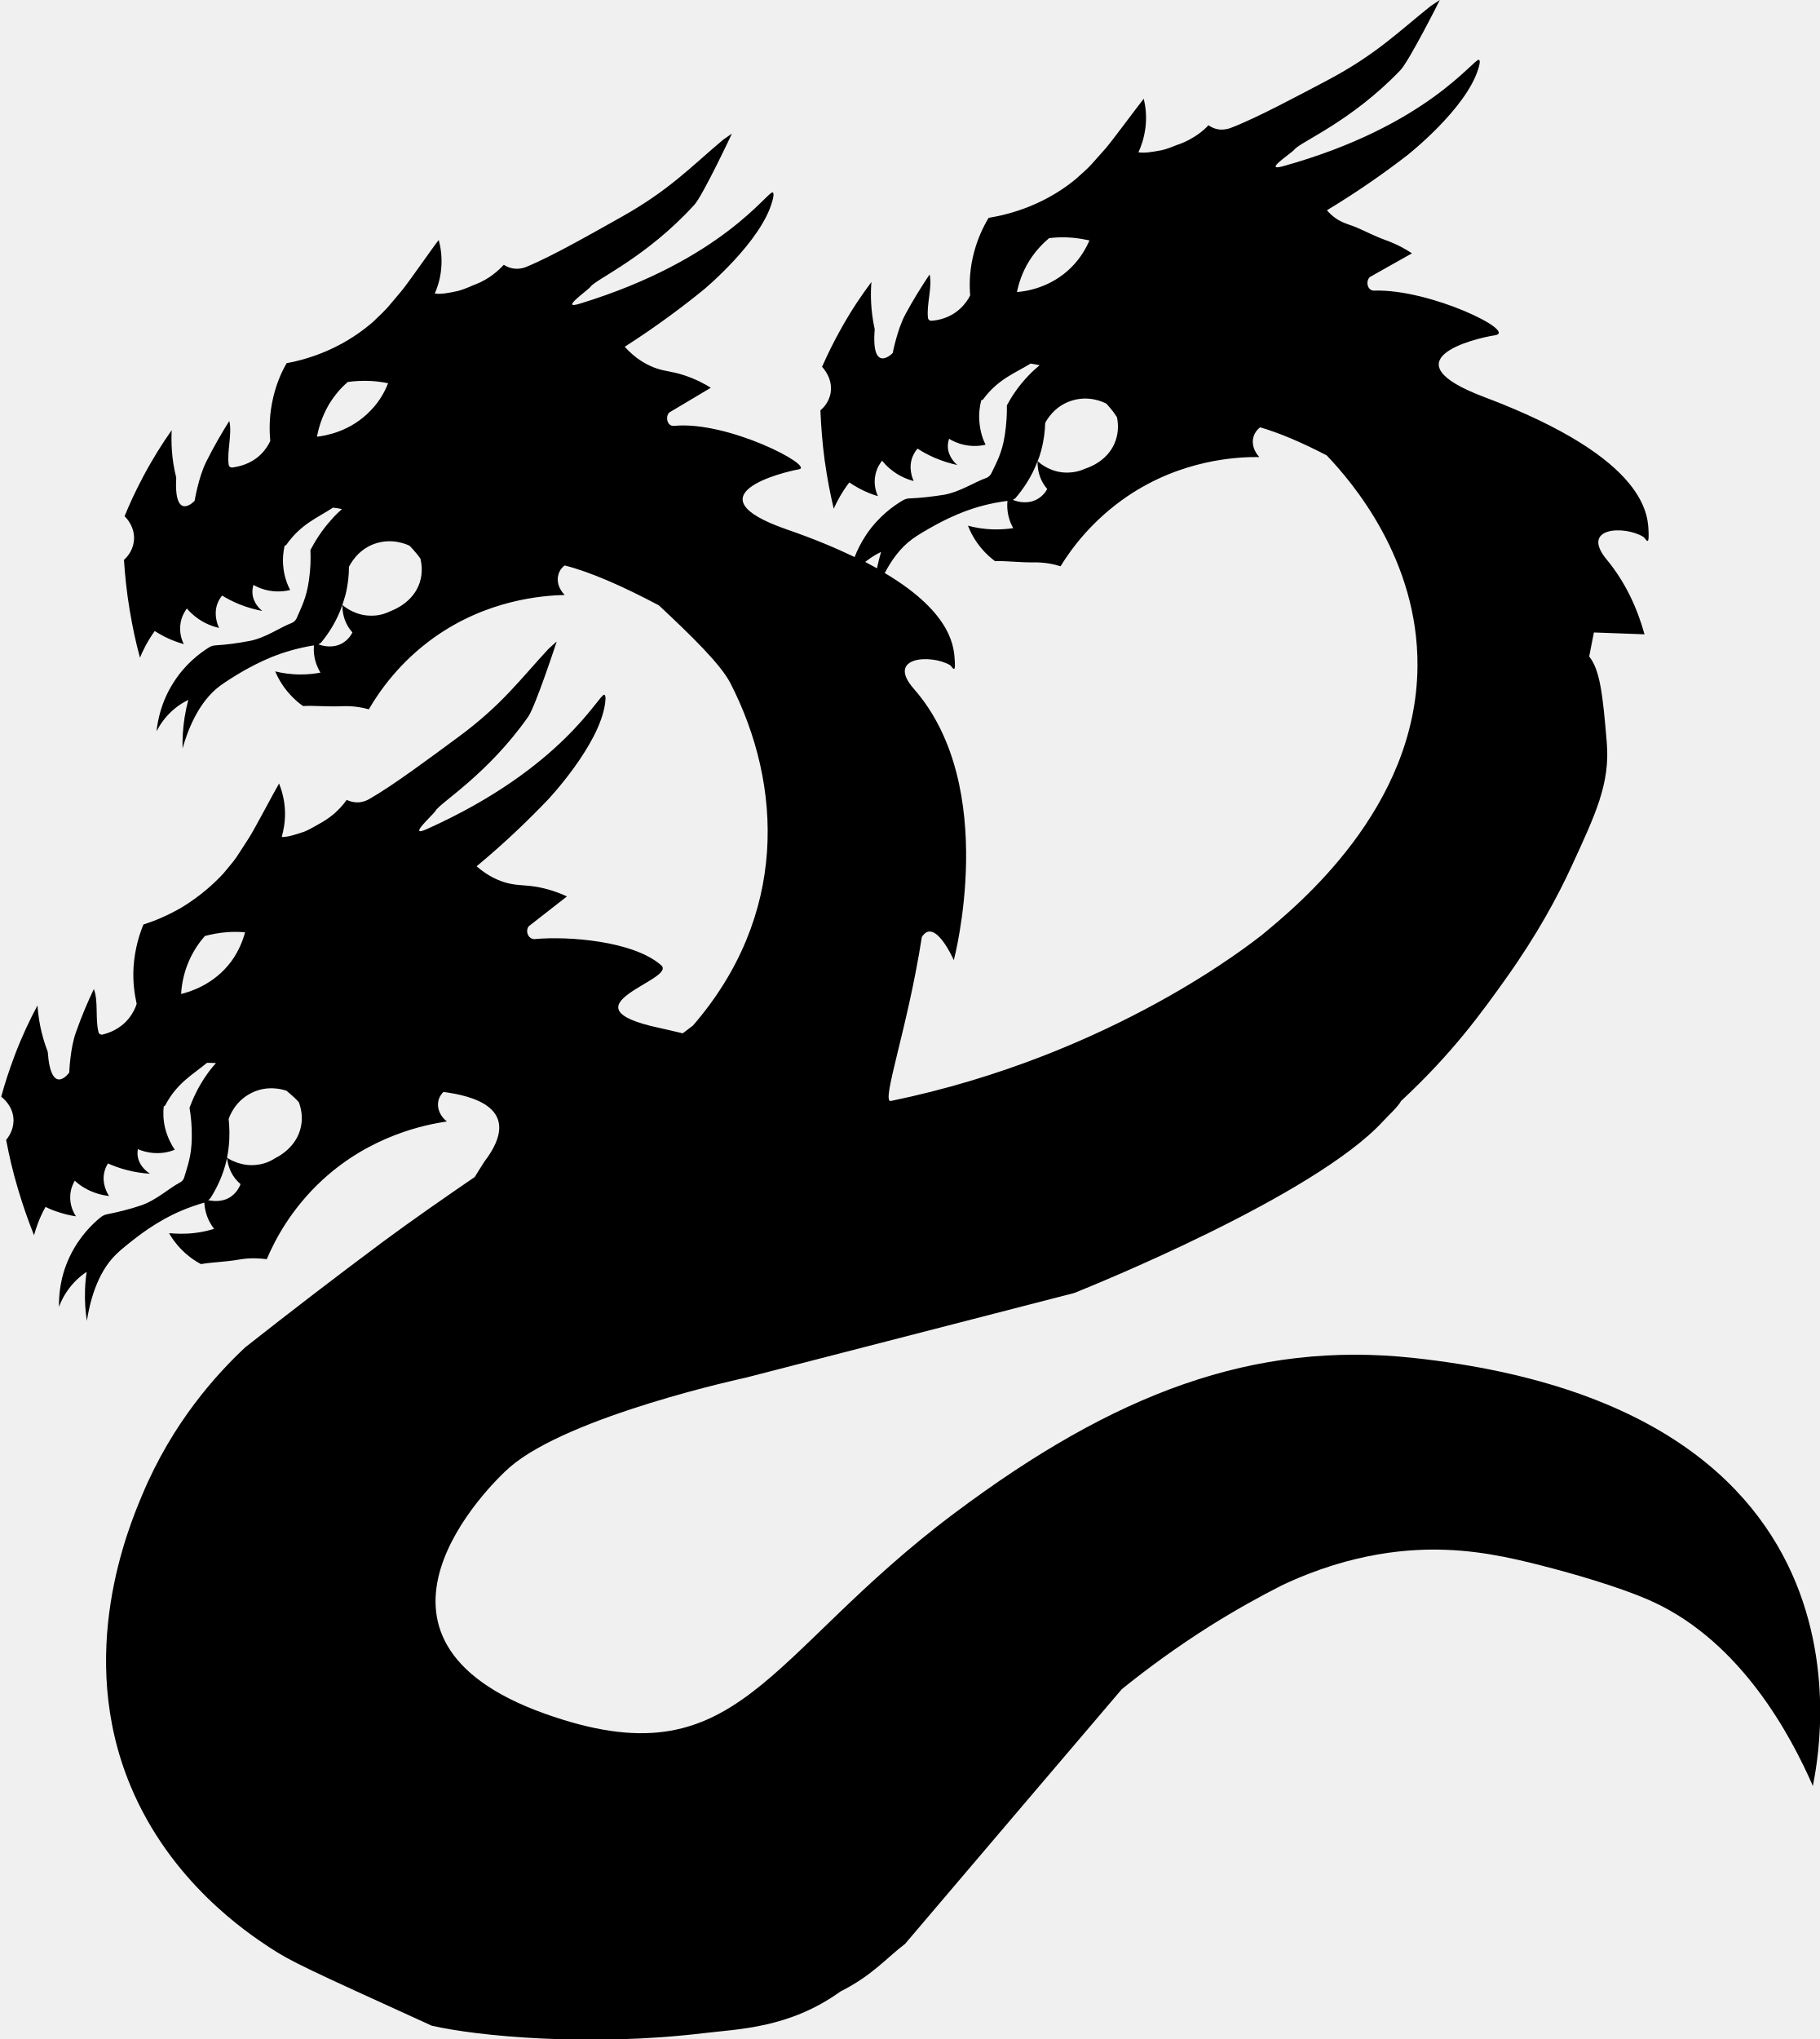
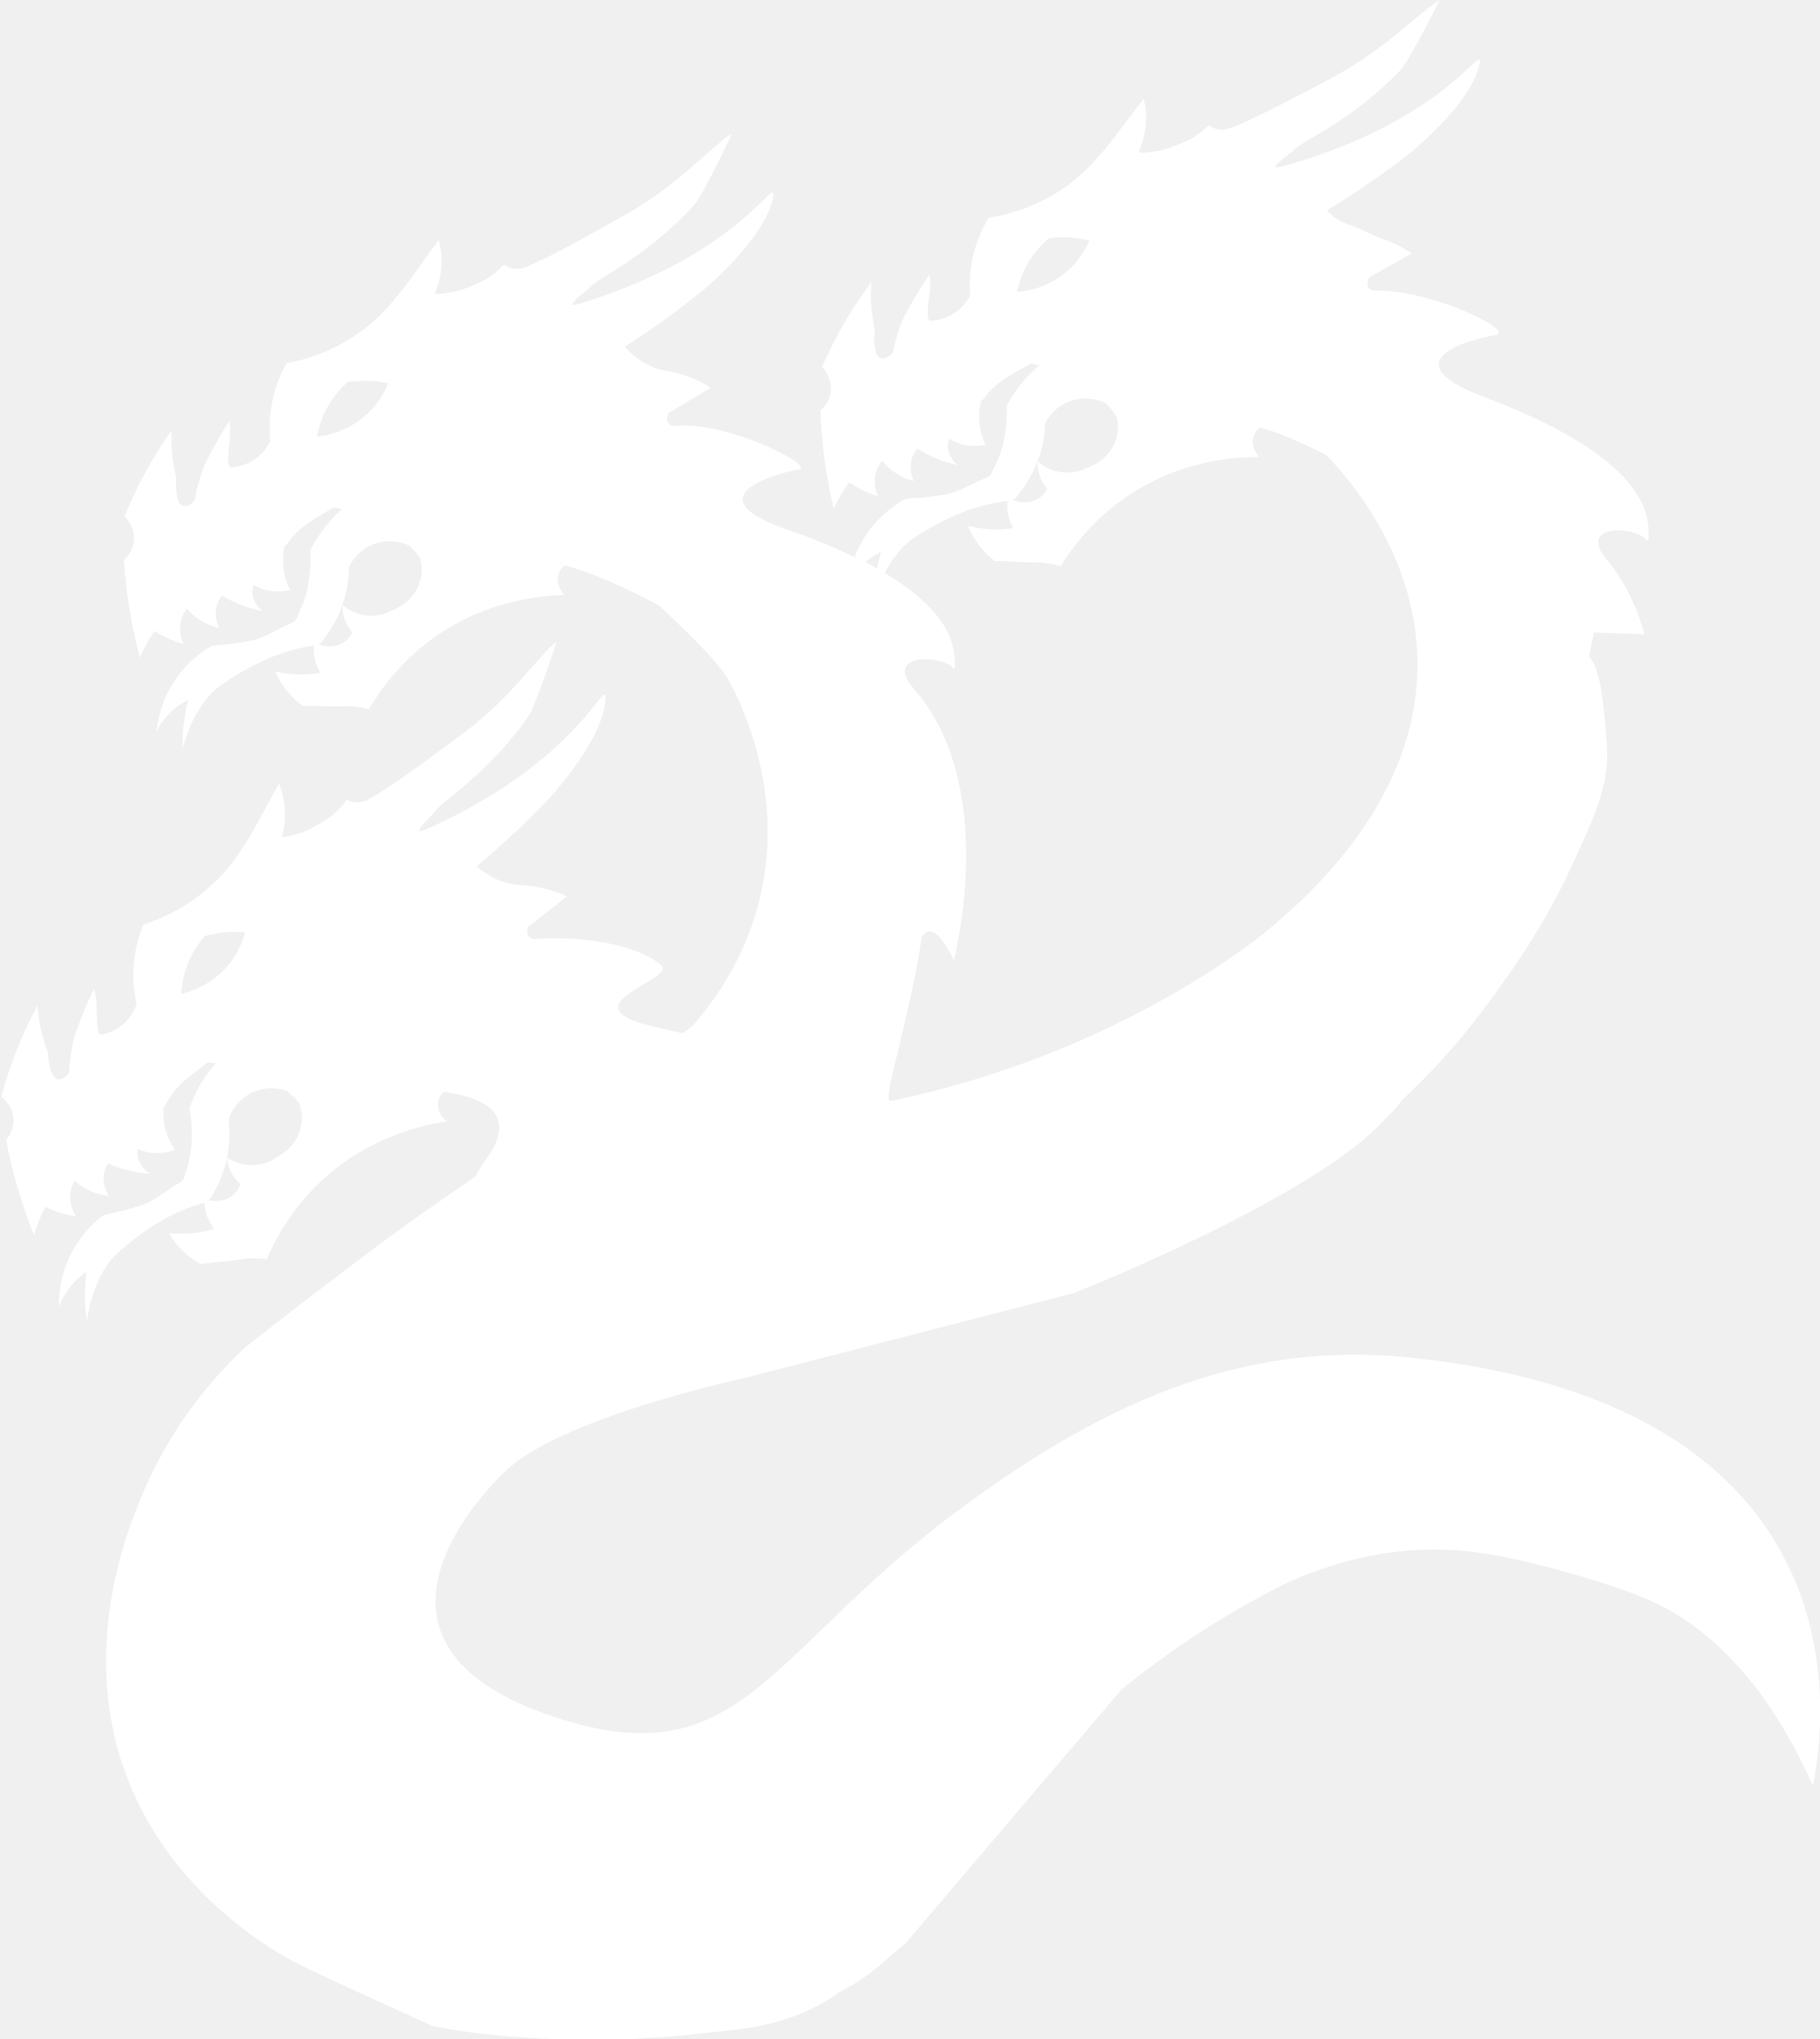
<svg xmlns="http://www.w3.org/2000/svg" version="1.1" id="Layer_4" x="0px" y="0px" viewBox="0 0 888.1 994.9" style="enable-background:new 0 0 888.1 994.9;" xml:space="preserve">
-   <path d="M690,662.6c-78.2-8.5-146,17.2-224,75.6c-93.3,69.8-105.1,131.8-200,98c-103.2-36.8-26.9-111.9-17.2-120.3  c29.1-25.2,115.2-43.7,115.2-43.7L523.9,631c0.3-0.1,0.6-0.2,0.9-0.3c7.9-3.2,116.5-47,150.2-83.6c2.3-2.5,7.5-7.3,8.8-9.9  c25-23.2,39.3-43.1,51.2-59.8c15.6-21.9,25.4-40.4,32-54.7c11.8-25.6,18.8-40.4,17.2-60.2c-2-24.3-3.4-35.6-8.6-42.2  c0-0.2,2.3-11.5,2.3-11.7l24.7,0.9c-3.6-13-9.4-25.5-18.4-36.4c-13.3-16,8.8-16.8,17.9-11.1c1,0.6,2.7,4.9,2.5-1.7  c-0.3-7.8,1-36-80.3-66.6c-47.5-17.9-5.3-28.5,5.3-30.1c11.4-1.7-31.6-22.7-59-21.8c-3.1,0.1-4.3-4.3-2.1-6.6l20.6-11.6  c-2.7-1.8-7-4.3-12.5-6.3c-6.8-2.5-9.9-4.4-15.2-6.6c-3.7-1.5-8.7-2.2-13.8-8.1c16.4-9.9,29.6-19.4,39.4-27c0,0,28.6-22.5,34.5-42.1  c0.3-1,1.2-3.9,0.3-4.3c-2.3-1.1-25,32.3-95.6,51.9c-10.2,2.8,4.1-6.3,5.6-8.2c2.9-3.7,27.7-13.6,51.7-38.7  c4.2-4.4,19.2-34.1,19.2-34.2l-4.4,2.9c-15.8,12.6-26.7,23.7-50.5,36.3c-14.5,7.6-34.3,18.3-47.1,23.2c-1,0.4-3,1-5.5,0.8  c-2.7-0.3-4.6-1.5-5.4-2.1c-2.6,2.8-5.2,4.6-7.2,5.8c-3,1.9-5.9,3.1-8.1,3.8c-1.5,0.6-5.4,2.2-7.6,2.6c-4.6,0.9-8.6,1.5-11.3,1  c1.3-2.7,2.7-6.7,3.4-11.7c0.8-6.1,0-11.2-0.8-14.4c-3.1,3.8-15.2,20.3-18.6,24.2c-8.8,9.8-6,7.3-14.6,15  c-5.1,4.2-12.7,9.4-22.7,13.4c-7.5,3-14.3,4.6-19.8,5.5c-2.6,4.3-5.9,10.9-7.8,19.6c-1.6,7.3-1.6,13.7-1.2,18.2  c-0.9,1.9-2.5,4.3-5,6.6c-4.9,4.5-10.7,5.6-13.8,5.8c-0.9,0.1-1.7-0.5-1.8-1.4c-0.8-6.5,2.2-15,0.8-21.2  c-3.9,5.8-7.9,12.2-11.8,19.4c-4,7.4-6.2,18.9-6.2,18.9c-0.1,0.3-10.6,10.6-8.8-11.5c-2-9.2-2.1-17.2-1.6-23.1  c-4.8,6.4-9.8,13.8-14.6,22.4c-3.8,6.7-6.9,13.1-9.5,19c0.5,0.5,5.3,5.6,4.2,12.6c-0.8,4.9-4,7.8-5,8.6c0.3,7.5,0.9,15.7,2.1,24.6  c1.2,8.5,2.7,16.3,4.4,23.4c1.5-3.3,3.9-8,7.6-12.8c1.4,0.9,2.9,1.9,4.6,2.8c3.5,1.9,6.7,3.1,9.4,3.9c-0.7-1.4-2.4-5.6-1.2-10.7  c0.7-3.1,2.2-5.4,3.2-6.6c1.1,1.3,2.4,2.8,4.2,4.2c4.1,3.4,8.4,5,11.2,5.7c-0.6-1.4-2.7-6.5-0.5-11.9c0.7-1.7,1.6-3,2.4-3.9  c2.3,1.5,5,3,8.2,4.4c4.2,1.8,8,2.9,11.2,3.6c-0.8-0.7-4.4-3.9-4.6-8.8c-0.1-1.6,0.3-3,0.6-4c1.6,1,4.2,2.3,7.6,3  c4.4,0.9,8.1,0.4,10.2-0.1c-1.2-2.4-2.6-6.2-3-11.1c-0.4-4.2,0.2-7.9,0.9-10.6c0.3-0.1,0.5-0.2,0.8-0.3  c7.4-10.1,15.7-12.9,23.3-17.6c1.4,0.2,2.9,0.5,4.4,0.8c-1.8,1.5-3.6,3.1-5.4,5c-5.1,5.3-8.4,10.5-10.6,14.6c0.1,4.2-0.2,9.1-1,14.5  c-1.4,8.9-4,13.2-6.6,18.7c-0.5,1-1.4,1.8-2.4,2.2c-5.8,2-12.8,6.8-20.6,8.2c-6.2,1-11.9,1.6-17,1.8c-1.1,0-2.2,0.4-3.1,0.9  c-4.6,2.7-11.8,7.8-17.8,16.6c-2.6,3.9-4.5,7.7-5.8,11.1c-9.2-4.4-20.1-9-33.2-13.5c-48-16.7-1.5-28,6-29.3c8-1.4-34.5-23.8-61-21.2  c-3.1,0.3-4.4-4.2-2.3-6.5l20.3-12.1c-2.8-1.8-7.1-4.1-12.7-6c-6.9-2.3-10.1-1.9-15.3-4c-3.7-1.5-8.8-4.2-14-10  c16.1-10.3,29-20.1,38.7-28c0,0,28-23.3,33.3-43c0.3-1,1.1-3.9,0.2-4.3c-2.3-1-24.2,32.9-94.2,54.3c-10.1,3.1,3.9-6.4,5.3-8.3  c2.8-3.8,27.3-14.3,50.7-40c4.1-4.5,18.3-34.6,18.3-34.7l-4.3,3c-15.5,13-26,24.4-49.5,37.6c-14.3,8-33.8,19.2-46.5,24.4  c-0.9,0.4-2.9,1.1-5.5,0.9c-2.7-0.2-4.6-1.3-5.5-1.9c-2.6,2.8-5.1,4.7-7,6c-3,2-5.8,3.2-8,4c-1.5,0.7-5.4,2.3-7.5,2.8  c-4.6,1-8.5,1.7-11.2,1.2c1.2-2.7,2.6-6.7,3.1-11.8c0.6-6.1-0.3-11.2-1.2-14.3c-3,3.8-14.7,20.7-18,24.7  c-8.6,10.1-5.8,7.4-14.2,15.4c-5,4.3-12.4,9.7-22.3,14c-7.4,3.2-14.2,5-19.7,6c-2.5,4.3-5.6,11-7.2,19.8c-1.4,7.4-1.2,13.7-0.8,18.2  c-0.9,1.9-2.4,4.4-4.8,6.7c-4.8,4.6-10.6,5.8-13.7,6.2c-0.9,0.1-1.7-0.5-1.8-1.4c-0.9-6.5,1.8-15.1,0.3-21.3  c-3.7,5.9-7.5,12.4-11.2,19.8c-3.8,7.5-5.7,19.1-5.7,19.1C95,244.5,84.8,255.1,86,233c-2.3-9.1-2.5-17.2-2.2-23.1  c-4.6,6.5-9.4,14.1-14,22.8c-3.6,6.8-6.6,13.2-9,19.2c0.6,0.5,5.5,5.4,4.5,12.5c-0.7,4.9-3.8,7.9-4.8,8.8c0.5,7.5,1.3,15.7,2.8,24.5  c1.4,8.5,3.1,16.2,5,23.2c1.4-3.4,3.7-8.1,7.2-13c1.4,0.9,3,1.8,4.7,2.7c3.5,1.8,6.8,2.9,9.5,3.7c-0.7-1.4-2.5-5.5-1.5-10.7  c0.6-3.2,2.1-5.4,3-6.7c1.1,1.3,2.5,2.7,4.3,4.1c4.2,3.3,8.5,4.7,11.4,5.4c-0.6-1.3-2.8-6.4-0.8-11.8c0.6-1.7,1.5-3,2.3-4  c2.3,1.4,5.1,2.9,8.3,4.2c4.2,1.7,8.1,2.7,11.3,3.3c-0.9-0.7-4.5-3.8-4.8-8.7c-0.1-1.6,0.2-3,0.5-4c1.7,1,4.3,2.2,7.7,2.8  c4.4,0.8,8.1,0.2,10.2-0.3c-1.2-2.4-2.8-6.1-3.3-11c-0.5-4.2,0-7.9,0.6-10.6c0.3-0.1,0.5-0.2,0.8-0.4c7.2-10.3,15.4-13.3,22.8-18.2  c1.4,0.1,2.9,0.4,4.4,0.7c-1.7,1.5-3.5,3.2-5.2,5.2c-4.9,5.4-8.1,10.8-10.2,14.8c0.2,4.2,0.1,9.1-0.7,14.5  c-1.2,8.9-3.7,13.3-6.1,18.9c-0.5,1-1.3,1.8-2.4,2.2c-5.8,2.2-12.6,7.2-20.3,8.7c-6.1,1.2-11.8,1.9-16.9,2.2c-1.1,0.1-2.2,0.4-3.1,1  c-4.5,2.8-11.6,8.1-17.3,17.1c-6.2,9.7-7.8,19-8.3,23.8c1.5-2.9,4.2-7.2,8.8-11c2.4-2,4.7-3.3,6.7-4.3c-0.7,2.6-1.3,5.4-1.8,8.5  c-0.9,5.7-1.1,10.8-1,15.2c2.3-8.2,7.5-22.5,18.2-30.5c2.3-1.7,6.9-4.7,11.8-7.5c2.7-1.5,7.6-4.2,13.7-6.7  c4.8-1.9,11.7-4.2,20.4-5.6c-0.2,2.8,0,6.6,1.8,10.6c0.4,1,0.9,1.9,1.4,2.7c-2.7,0.5-5.9,0.9-9.6,0.9c-5,0-9.2-0.7-12.5-1.5  c1.3,3,3.4,7,7,11c2.3,2.6,4.6,4.5,6.6,5.9c5.6-0.3,11.8,0.4,18.6,0.1c5.6-0.3,10.3,0.6,13.5,1.5c5.2-8.9,15-23,31.8-35  c26-18.5,52.8-20.5,63.8-20.8c-2.9-2.9-4.1-6.8-3-10.2c0.7-2.2,2.1-3.6,3-4.2c12.6,3.2,28.5,10.2,46,19.5  c15.9,14.9,30,28.6,34.8,37.8c25.8,50.2,28.1,113.7-18.2,167.2c-1.7,1.3-3.3,2.5-5,3.8c-3.6-0.9-7.3-1.7-11.2-2.6  c-49.7-10.6,8.7-23.5,0.7-30.6c-13.5-11.9-45.4-14.3-61.6-12.8c-3.1,0.3-4.9-3.6-3.1-6.2l18.7-14.6c-3-1.4-7.5-3.2-13.3-4.4  c-7.1-1.4-10.2-0.7-15.7-2.1c-3.9-1-9.2-3.1-15.1-8.2c14.7-12.2,26.3-23.6,34.9-32.6c0,0,25-26.5,27.8-46.8c0.1-1,0.6-4-0.4-4.3  c-2.4-0.7-19.9,35.7-86.7,65.6c-9.7,4.3,3.1-6.9,4.3-8.9c2.3-4.1,25.3-17.6,45.3-46c3.5-5,13.9-36.6,13.9-36.7l-3.9,3.5  c-13.8,14.8-22.8,27.5-44.5,43.4c-13.2,9.7-31.2,23.2-43.1,30c-0.9,0.5-2.8,1.5-5.3,1.6c-2.7,0.1-4.8-0.8-5.7-1.2  c-2.2,3.1-4.5,5.3-6.2,6.8c-2.7,2.3-5.4,3.9-7.4,5c-1.4,0.8-5,2.9-7.1,3.7c-4.4,1.5-8.3,2.7-11,2.6c0.8-2.9,1.7-7,1.6-12  c-0.1-6.2-1.7-11-2.9-14.1c-2.5,4.2-12,22.4-14.8,26.7c-7.2,11-4.8,8.1-12.2,17c-4.5,4.9-11.2,11.1-20.4,16.7  c-7,4.1-13.5,6.7-18.8,8.4c-1.9,4.6-4.2,11.7-4.8,20.5c-0.5,7.5,0.5,13.7,1.5,18.2c-0.6,2-1.8,4.6-3.9,7.2  c-4.2,5.2-9.8,7.1-12.8,7.8c-0.8,0.2-1.7-0.3-1.9-1.1c-1.7-6.4,0-15.2-2.3-21.1c-3,6.3-6,13.3-8.7,21c-2.9,7.9-3.3,19.7-3.3,19.7  c-0.1,0.3-8.9,12.1-10.5-10.1c-3.4-8.8-4.6-16.7-5-22.6c-3.8,7-7.6,15.1-11.1,24.3c-2.7,7.2-4.9,13.9-6.6,20.2  c0.6,0.5,6.1,4.7,6,11.8c-0.1,5-2.8,8.3-3.6,9.3c1.4,7.4,3.2,15.4,5.8,24c2.4,8.2,5.1,15.7,7.8,22.5c1-3.5,2.6-8.4,5.6-13.8  c1.5,0.7,3.2,1.5,5,2.1c3.7,1.3,7.1,2.1,9.9,2.5c-0.9-1.3-3.2-5.2-2.8-10.4c0.2-3.2,1.4-5.6,2.2-7c1.3,1.2,2.8,2.4,4.7,3.5  c4.6,2.7,9,3.6,12,4c-0.8-1.3-3.6-6-2.3-11.6c0.4-1.8,1.1-3.2,1.8-4.3c2.5,1.1,5.4,2.2,8.8,3.1c4.4,1.2,8.4,1.7,11.7,1.9  c-0.9-0.6-4.9-3.2-5.9-8c-0.3-1.6-0.2-3,0-4c1.8,0.8,4.5,1.7,8,1.9c4.5,0.3,8-0.8,10-1.6c-1.5-2.2-3.5-5.8-4.7-10.5  c-1-4.1-1-7.8-0.7-10.6c0.2-0.2,0.5-0.3,0.7-0.5c5.8-11.1,13.6-15.1,20.4-20.8c1.4,0,2.9,0,4.4,0.1c-1.5,1.7-3.1,3.6-4.6,5.8  c-4.2,6-6.7,11.7-8.3,16c0.7,4.2,1.2,9,1.1,14.5c-0.1,9-2,13.7-3.7,19.5c-0.3,1.1-1.1,2-2.1,2.5c-5.5,2.9-11.6,8.7-19.1,11.2  c-5.9,2-11.5,3.3-16.5,4.3c-1.1,0.2-2.1,0.7-3,1.4c-4.1,3.3-10.5,9.5-15.1,19.1c-5,10.4-5.4,19.8-5.3,24.7c1.1-3.1,3.3-7.6,7.4-12  c2.1-2.2,4.2-3.9,6.1-5.1c-0.4,2.6-0.7,5.5-0.8,8.7c-0.2,5.7,0.2,10.8,0.9,15.2c1.3-8.4,4.7-23.2,14.3-32.5c2-2,6.3-5.5,10.8-8.9  c2.5-1.9,7-5.1,12.7-8.3c4.5-2.5,11.1-5.6,19.5-8c0.2,2.8,0.9,6.6,3.1,10.3c0.6,0.9,1.1,1.8,1.7,2.5c-2.6,0.8-5.8,1.6-9.4,2  c-4.9,0.6-9.2,0.4-12.6,0.1c1.6,2.8,4.2,6.5,8.3,10.1c2.6,2.3,5.2,3.9,7.3,5c5.5-1,11.8-1,18.5-2.2c5.6-1,10.3-0.6,13.6-0.2  c4-9.5,12-24.7,27.2-38.7c23.5-21.6,49.9-26.9,60.7-28.5c-3.2-2.5-4.9-6.3-4.2-9.8c0.4-2.2,1.7-3.8,2.5-4.6c12.9,1.7,40.3,7.4,20,34  c-1.7,2.6-3.2,5.1-4.7,7.5c-14.9,10.2-29.9,20.6-44.8,31.6c-23.1,17.2-45.5,34.4-67.2,51.5c-13.9,13-35.4,36.5-50.2,71.8  c-6.7,15.9-32.7,77.7-5.8,142.2c19.5,46.9,57.2,71.8,67.8,78.8c10.6,7,18.4,10.5,79.2,38.2c22.6,5.2,77.1,10.3,132.3,3.7  c17.4-2.1,42.2-2.4,67.2-20.4c15.6-7.8,22.7-16.6,31.5-23.2c35.2-41.4,70.5-82.9,105.8-124.3c12.4-10,26.7-20.5,43-30.8  c12.3-7.7,24.1-14.3,35.2-19.9c34.9-16.5,63.6-17.9,79.8-17.3c20.1,0.7,37.8,5.3,53.4,9.4c2.5,0.7,30.5,8,48.1,16.1  c43,20,67,65.1,77.8,89.8C884,871.1,933,689,690,662.6z M496.3,142.5c0.8-3.7,2.4-9.5,6.2-15.5c3.2-5,6.8-8.5,9.5-10.8  c3.2-0.4,7.1-0.6,11.5-0.2c3.1,0.3,5.8,0.8,8.2,1.3c-1.5,3.5-4.2,8.5-8.8,13.1C512.8,140.5,500.5,142.2,496.3,142.5z M508.1,220  c1.4-5.1,1.9-9.8,2-13.6c0.7-1.4,4.4-8.1,12.6-10.8c8.7-2.9,15.9,0.6,17.3,1.4c1.2,1.3,2.3,2.6,3.3,3.9c0.6,0.8,1.2,1.7,1.8,2.6  c0.5,2.2,1.1,6.7-0.7,11.7c-3.5,9.8-13.3,13-14.6,13.4c-1.9,0.9-5,2-9.1,2c-7.6,0-12.8-4.2-14.3-5.6  C507.1,223.4,507.6,221.8,508.1,220z M495.8,242.8c3.3-3.9,7.6-9.8,10.6-17.8c-0.1,2.3,0.2,6.4,2.5,10.5c0.7,1.2,1.4,2.2,2.2,3.1  c-0.7,1.3-2.3,3.6-5.1,5.1c-4.4,2.3-9,1.3-11.7,0.2C494.9,243.6,495.4,243.3,495.8,242.8z M445.4,262.9c2.3-1.7,7-4.5,12-7.2  c2.8-1.5,7.7-4,13.8-6.3c4.9-1.8,11.8-3.9,20.5-5c-0.3,2.8-0.1,6.6,1.5,10.6c0.4,1,0.9,1.9,1.3,2.7c-2.7,0.4-5.9,0.7-9.6,0.6  c-5-0.1-9.2-0.9-12.5-1.8c1.2,3,3.2,7.1,6.7,11.2c2.2,2.6,4.5,4.6,6.5,6.1c5.6-0.2,11.8,0.7,18.6,0.6c5.7-0.1,10.3,0.9,13.4,1.9  c5.4-8.8,15.6-22.6,32.7-34.2c26.5-17.9,53.4-19.2,64.3-19.1c-2.8-3-3.9-6.9-2.7-10.3c0.8-2.2,2.2-3.5,3.1-4.2  c9.3,2.7,20.4,7.4,32.5,13.7c12.4,13,44.7,50.7,44.3,102.9c-0.5,69.3-58.4,116.7-76.3,131.4c-3.3,2.4-72,58.3-180.7,80.7  c-5,1,8.1-35,15.1-80c6.3-10,15.6,11.3,15.6,11.3S488,384,446,336.1c-13.8-15.7,8.3-17,17.6-11.6c1,0.6,2.8,4.8,2.4-1.7  c-0.4-5.8-0.2-23-34.2-43.2C435,273.5,439.4,267.2,445.4,262.9z M423.2,273.5c2.4-1.9,4.8-3.2,6.8-4.2c-0.7,2.4-1.4,5.1-2,8  c-1.8-1-3.7-2-5.7-3.1C422.5,274,422.8,273.7,423.2,273.5z M154.7,213.1c0.7-3.8,2.2-9.5,5.8-15.7c3.1-5.1,6.5-8.7,9.2-11  c3.2-0.5,7.1-0.7,11.5-0.5c3.1,0.2,5.8,0.6,8.2,1.1c-1.4,3.6-3.9,8.6-8.5,13.3C171.1,210.6,158.9,212.6,154.7,213.1z M167,313.9  c-4.3,2.4-8.9,1.5-11.6,0.5c0.6-0.3,1.1-0.6,1.5-1.1c3.2-3.9,7.4-10,10.2-18.1c0,2.4,0.3,6.4,2.7,10.4c0.7,1.2,1.5,2.2,2.2,3  C171.3,310,169.8,312.3,167,313.9z M204.8,284.4c-3.3,9.8-13,13.3-14.2,13.8c-1.9,0.9-5,2.2-9,2.2c-7.6,0.2-12.9-3.9-14.5-5.2  c0.5-1.6,1-3.2,1.5-4.9c1.3-5.2,1.7-9.8,1.7-13.7c0.7-1.4,4.2-8.2,12.3-11.2c8.6-3.1,15.9,0.2,17.3,0.9c1.2,1.2,2.3,2.5,3.4,3.8  c0.7,0.8,1.3,1.7,1.9,2.5C205.7,274.8,206.5,279.3,204.8,284.4z M88.4,485c0.2-3.8,1-9.7,3.9-16.3c2.4-5.4,5.4-9.4,7.7-12  c3.1-0.8,6.9-1.6,11.3-1.9c3.1-0.2,5.9-0.1,8.3,0.1c-1,3.7-2.9,9-6.8,14.3C104.4,480.5,92.5,484,88.4,485z M113.1,583.6  c-4,3-8.7,2.6-11.5,2c0.5-0.3,1-0.8,1.3-1.3c2.7-4.3,6.1-10.8,7.9-19.2c0.3,2.3,1.1,6.3,4,10c0.9,1.1,1.8,2,2.6,2.7  C116.9,579.1,115.7,581.6,113.1,583.6z M146.9,549.6c-2,10.2-11.2,14.8-12.4,15.4c-1.7,1.1-4.7,2.8-8.7,3.3  c-7.5,1.1-13.3-2.3-15-3.4c0.3-1.6,0.6-3.3,0.8-5.1c0.6-5.3,0.4-10,0-13.8c0.5-1.5,3.1-8.6,10.9-12.6c8.1-4.2,15.8-1.7,17.3-1.2  c1.3,1.1,2.6,2.2,3.9,3.4c0.8,0.7,1.5,1.5,2.2,2.3C146.6,540,148,544.4,146.9,549.6z" />
+   <style type="text/css">
+ 	.st0{fill:#FFFFFF;}
+ </style>
+   <path class="st0" d="M690,662.6c-78.2-8.5-146,17.2-224,75.6c-93.3,69.8-105.1,131.8-200,98c-103.2-36.8-26.9-111.9-17.2-120.3  c29.1-25.2,115.2-43.7,115.2-43.7L523.9,631c0.3-0.1,0.6-0.2,0.9-0.3c7.9-3.2,116.5-47,150.2-83.6c2.3-2.5,7.5-7.3,8.8-9.9  c25-23.2,39.3-43.1,51.2-59.8c15.6-21.9,25.4-40.4,32-54.7c11.8-25.6,18.8-40.4,17.2-60.2c-2-24.3-3.4-35.6-8.6-42.2  c0-0.2,2.3-11.5,2.3-11.7l24.7,0.9c-3.6-13-9.4-25.5-18.4-36.4c-13.3-16,8.8-16.8,17.9-11.1c1,0.6,2.7,4.9,2.5-1.7  c-0.3-7.8,1-36-80.3-66.6c-47.5-17.9-5.3-28.5,5.3-30.1c11.4-1.7-31.6-22.7-59-21.8c-3.1,0.1-4.3-4.3-2.1-6.6l20.6-11.6  c-2.7-1.8-7-4.3-12.5-6.3c-6.8-2.5-9.9-4.4-15.2-6.6c-3.7-1.5-8.7-2.2-13.8-8.1c16.4-9.9,29.6-19.4,39.4-27c0,0,28.6-22.5,34.5-42.1  c0.3-1,1.2-3.9,0.3-4.3c-2.3-1.1-25,32.3-95.6,51.9c-10.2,2.8,4.1-6.3,5.6-8.2c2.9-3.7,27.7-13.6,51.7-38.7  c4.2-4.4,19.2-34.1,19.2-34.2l-4.4,2.9c-15.8,12.6-26.7,23.7-50.5,36.3c-14.5,7.6-34.3,18.3-47.1,23.2c-1,0.4-3,1-5.5,0.8  c-2.7-0.3-4.6-1.5-5.4-2.1c-2.6,2.8-5.2,4.6-7.2,5.8c-3,1.9-5.9,3.1-8.1,3.8c-1.5,0.6-5.4,2.2-7.6,2.6c-4.6,0.9-8.6,1.5-11.3,1  c1.3-2.7,2.7-6.7,3.4-11.7c0.8-6.1,0-11.2-0.8-14.4c-3.1,3.8-15.2,20.3-18.6,24.2c-8.8,9.8-6,7.3-14.6,15  c-5.1,4.2-12.7,9.4-22.7,13.4c-7.5,3-14.3,4.6-19.8,5.5c-2.6,4.3-5.9,10.9-7.8,19.6c-1.6,7.3-1.6,13.7-1.2,18.2  c-0.9,1.9-2.5,4.3-5,6.6c-4.9,4.5-10.7,5.6-13.8,5.8c-0.9,0.1-1.7-0.5-1.8-1.4c-0.8-6.5,2.2-15,0.8-21.2  c-3.9,5.8-7.9,12.2-11.8,19.4c-4,7.4-6.2,18.9-6.2,18.9c-0.1,0.3-10.6,10.6-8.8-11.5c-2-9.2-2.1-17.2-1.6-23.1  c-4.8,6.4-9.8,13.8-14.6,22.4c-3.8,6.7-6.9,13.1-9.5,19c0.5,0.5,5.3,5.6,4.2,12.6c-0.8,4.9-4,7.8-5,8.6c0.3,7.5,0.9,15.7,2.1,24.6  c1.2,8.5,2.7,16.3,4.4,23.4c1.5-3.3,3.9-8,7.6-12.8c1.4,0.9,2.9,1.9,4.6,2.8c3.5,1.9,6.7,3.1,9.4,3.9c-0.7-1.4-2.4-5.6-1.2-10.7  c0.7-3.1,2.2-5.4,3.2-6.6c1.1,1.3,2.4,2.8,4.2,4.2c4.1,3.4,8.4,5,11.2,5.7c-0.6-1.4-2.7-6.5-0.5-11.9c0.7-1.7,1.6-3,2.4-3.9  c2.3,1.5,5,3,8.2,4.4c4.2,1.8,8,2.9,11.2,3.6c-0.8-0.7-4.4-3.9-4.6-8.8c-0.1-1.6,0.3-3,0.6-4c1.6,1,4.2,2.3,7.6,3  c4.4,0.9,8.1,0.4,10.2-0.1c-1.2-2.4-2.6-6.2-3-11.1c-0.4-4.2,0.2-7.9,0.9-10.6c0.3-0.1,0.5-0.2,0.8-0.3  c7.4-10.1,15.7-12.9,23.3-17.6c1.4,0.2,2.9,0.5,4.4,0.8c-1.8,1.5-3.6,3.1-5.4,5c-5.1,5.3-8.4,10.5-10.6,14.6c0.1,4.2-0.2,9.1-1,14.5  c-1.4,8.9-4,13.2-6.6,18.7c-0.5,1-1.4,1.8-2.4,2.2c-5.8,2-12.8,6.8-20.6,8.2c-6.2,1-11.9,1.6-17,1.8c-1.1,0-2.2,0.4-3.1,0.9  c-4.6,2.7-11.8,7.8-17.8,16.6c-2.6,3.9-4.5,7.7-5.8,11.1c-9.2-4.4-20.1-9-33.2-13.5c-48-16.7-1.5-28,6-29.3c8-1.4-34.5-23.8-61-21.2  c-3.1,0.3-4.4-4.2-2.3-6.5l20.3-12.1c-2.8-1.8-7.1-4.1-12.7-6c-6.9-2.3-10.1-1.9-15.3-4c-3.7-1.5-8.8-4.2-14-10  c16.1-10.3,29-20.1,38.7-28c0,0,28-23.3,33.3-43c0.3-1,1.1-3.9,0.2-4.3c-2.3-1-24.2,32.9-94.2,54.3c-10.1,3.1,3.9-6.4,5.3-8.3  c2.8-3.8,27.3-14.3,50.7-40c4.1-4.5,18.3-34.6,18.3-34.7l-4.3,3c-15.5,13-26,24.4-49.5,37.6c-14.3,8-33.8,19.2-46.5,24.4  c-0.9,0.4-2.9,1.1-5.5,0.9c-2.7-0.2-4.6-1.3-5.5-1.9c-2.6,2.8-5.1,4.7-7,6c-3,2-5.8,3.2-8,4c-1.5,0.7-5.4,2.3-7.5,2.8  c-4.6,1-8.5,1.7-11.2,1.2c1.2-2.7,2.6-6.7,3.1-11.8c0.6-6.1-0.3-11.2-1.2-14.3c-3,3.8-14.7,20.7-18,24.7  c-8.6,10.1-5.8,7.4-14.2,15.4c-5,4.3-12.4,9.7-22.3,14c-7.4,3.2-14.2,5-19.7,6c-2.5,4.3-5.6,11-7.2,19.8c-1.4,7.4-1.2,13.7-0.8,18.2  c-0.9,1.9-2.4,4.4-4.8,6.7c-4.8,4.6-10.6,5.8-13.7,6.2c-0.9,0.1-1.7-0.5-1.8-1.4c-0.9-6.5,1.8-15.1,0.3-21.3  c-3.7,5.9-7.5,12.4-11.2,19.8c-3.8,7.5-5.7,19.1-5.7,19.1c0,0.2-10.2,10.8-9-11.3c-2.3-9.1-2.5-17.2-2.2-23.1  c-4.6,6.5-9.4,14.1-14,22.8c-3.6,6.8-6.6,13.2-9,19.2c0.6,0.5,5.5,5.4,4.5,12.5c-0.7,4.9-3.8,7.9-4.8,8.8c0.5,7.5,1.3,15.7,2.8,24.5  c1.4,8.5,3.1,16.2,5,23.2c1.4-3.4,3.7-8.1,7.2-13c1.4,0.9,3,1.8,4.7,2.7c3.5,1.8,6.8,2.9,9.5,3.7c-0.7-1.4-2.5-5.5-1.5-10.7  c0.6-3.2,2.1-5.4,3-6.7c1.1,1.3,2.5,2.7,4.3,4.1c4.2,3.3,8.5,4.7,11.4,5.4c-0.6-1.3-2.8-6.4-0.8-11.8c0.6-1.7,1.5-3,2.3-4  c2.3,1.4,5.1,2.9,8.3,4.2c4.2,1.7,8.1,2.7,11.3,3.3c-0.9-0.7-4.5-3.8-4.8-8.7c-0.1-1.6,0.2-3,0.5-4c1.7,1,4.3,2.2,7.7,2.8  c4.4,0.8,8.1,0.2,10.2-0.3c-1.2-2.4-2.8-6.1-3.3-11c-0.5-4.2,0-7.9,0.6-10.6c0.3-0.1,0.5-0.2,0.8-0.4c7.2-10.3,15.4-13.3,22.8-18.2  c1.4,0.1,2.9,0.4,4.4,0.7c-1.7,1.5-3.5,3.2-5.2,5.2c-4.9,5.4-8.1,10.8-10.2,14.8c0.2,4.2,0.1,9.1-0.7,14.5  c-1.2,8.9-3.7,13.3-6.1,18.9c-0.5,1-1.3,1.8-2.4,2.2c-5.8,2.2-12.6,7.2-20.3,8.7c-6.1,1.2-11.8,1.9-16.9,2.2c-1.1,0.1-2.2,0.4-3.1,1  c-4.5,2.8-11.6,8.1-17.3,17.1c-6.2,9.7-7.8,19-8.3,23.8c1.5-2.9,4.2-7.2,8.8-11c2.4-2,4.7-3.3,6.7-4.3c-0.7,2.6-1.3,5.4-1.8,8.5  c-0.9,5.7-1.1,10.8-1,15.2c2.3-8.2,7.5-22.5,18.2-30.5c2.3-1.7,6.9-4.7,11.8-7.5c2.7-1.5,7.6-4.2,13.7-6.7  c4.8-1.9,11.7-4.2,20.4-5.6c-0.2,2.8,0,6.6,1.8,10.6c0.4,1,0.9,1.9,1.4,2.7c-2.7,0.5-5.9,0.9-9.6,0.9c-5,0-9.2-0.7-12.5-1.5  c1.3,3,3.4,7,7,11c2.3,2.6,4.6,4.5,6.6,5.9c5.6-0.3,11.8,0.4,18.6,0.1c5.6-0.3,10.3,0.6,13.5,1.5c5.2-8.9,15-23,31.8-35  c26-18.5,52.8-20.5,63.8-20.8c-2.9-2.9-4.1-6.8-3-10.2c0.7-2.2,2.1-3.6,3-4.2c12.6,3.2,28.5,10.2,46,19.5  c15.9,14.9,30,28.6,34.8,37.8c25.8,50.2,28.1,113.7-18.2,167.2c-1.7,1.3-3.3,2.5-5,3.8c-3.6-0.9-7.3-1.7-11.2-2.6  c-49.7-10.6,8.7-23.5,0.7-30.6c-13.5-11.9-45.4-14.3-61.6-12.8c-3.1,0.3-4.9-3.6-3.1-6.2l18.7-14.6c-3-1.4-7.5-3.2-13.3-4.4  c-7.1-1.4-10.2-0.7-15.7-2.1c-3.9-1-9.2-3.1-15.1-8.2c14.7-12.2,26.3-23.6,34.9-32.6c0,0,25-26.5,27.8-46.8c0.1-1,0.6-4-0.4-4.3  c-2.4-0.7-19.9,35.7-86.7,65.6c-9.7,4.3,3.1-6.9,4.3-8.9c2.3-4.1,25.3-17.6,45.3-46c3.5-5,13.9-36.6,13.9-36.7l-3.9,3.5  C254,331.3,245,344,223.3,359.9c-13.2,9.7-31.2,23.2-43.1,30c-0.9,0.5-2.8,1.5-5.3,1.6c-2.7,0.1-4.8-0.8-5.7-1.2  c-2.2,3.1-4.5,5.3-6.2,6.8c-2.7,2.3-5.4,3.9-7.4,5c-1.4,0.8-5,2.9-7.1,3.7c-4.4,1.5-8.3,2.7-11,2.6c0.8-2.9,1.7-7,1.6-12  c-0.1-6.2-1.7-11-2.9-14.1c-2.5,4.2-12,22.4-14.8,26.7c-7.2,11-4.8,8.1-12.2,17c-4.5,4.9-11.2,11.1-20.4,16.7  c-7,4.1-13.5,6.7-18.8,8.4c-1.9,4.6-4.2,11.7-4.8,20.5c-0.5,7.5,0.5,13.7,1.5,18.2c-0.6,2-1.8,4.6-3.9,7.2  c-4.2,5.2-9.8,7.1-12.8,7.8c-0.8,0.2-1.7-0.3-1.9-1.1c-1.7-6.4,0-15.2-2.3-21.1c-3,6.3-6,13.3-8.7,21c-2.9,7.9-3.3,19.7-3.3,19.7  c-0.1,0.3-8.9,12.1-10.5-10.1c-3.4-8.8-4.6-16.7-5-22.6c-3.8,7-7.6,15.1-11.1,24.3c-2.7,7.2-4.9,13.9-6.6,20.2  c0.6,0.5,6.1,4.7,6,11.8c-0.1,5-2.8,8.3-3.6,9.3c1.4,7.4,3.2,15.4,5.8,24c2.4,8.2,5.1,15.7,7.8,22.5c1-3.5,2.6-8.4,5.6-13.8  c1.5,0.7,3.2,1.5,5,2.1c3.7,1.3,7.1,2.1,9.9,2.5c-0.9-1.3-3.2-5.2-2.8-10.4c0.2-3.2,1.4-5.6,2.2-7c1.3,1.2,2.8,2.4,4.7,3.5  c4.6,2.7,9,3.6,12,4c-0.8-1.3-3.6-6-2.3-11.6c0.4-1.8,1.1-3.2,1.8-4.3c2.5,1.1,5.4,2.2,8.8,3.1c4.4,1.2,8.4,1.7,11.7,1.9  c-0.9-0.6-4.9-3.2-5.9-8c-0.3-1.6-0.2-3,0-4c1.8,0.8,4.5,1.7,8,1.9c4.5,0.3,8-0.8,10-1.6c-1.5-2.2-3.5-5.8-4.7-10.5  c-1-4.1-1-7.8-0.7-10.6c0.2-0.2,0.5-0.3,0.7-0.5c5.8-11.1,13.6-15.1,20.4-20.8c1.4,0,2.9,0,4.4,0.1c-1.5,1.7-3.1,3.6-4.6,5.8  c-4.2,6-6.7,11.7-8.3,16c0.7,4.2,1.2,9,1.1,14.5c-0.1,9-2,13.7-3.7,19.5c-0.3,1.1-1.1,2-2.1,2.5c-5.5,2.9-11.6,8.7-19.1,11.2  c-5.9,2-11.5,3.3-16.5,4.3c-1.1,0.2-2.1,0.7-3,1.4c-4.1,3.3-10.5,9.5-15.1,19.1c-5,10.4-5.4,19.8-5.3,24.7c1.1-3.1,3.3-7.6,7.4-12  c2.1-2.2,4.2-3.9,6.1-5.1c-0.4,2.6-0.7,5.5-0.8,8.7c-0.2,5.7,0.2,10.8,0.9,15.2c1.3-8.4,4.7-23.2,14.3-32.5c2-2,6.3-5.5,10.8-8.9  c2.5-1.9,7-5.1,12.7-8.3c4.5-2.5,11.1-5.6,19.5-8c0.2,2.8,0.9,6.6,3.1,10.3c0.6,0.9,1.1,1.8,1.7,2.5c-2.6,0.8-5.8,1.6-9.4,2  c-4.9,0.6-9.2,0.4-12.6,0.1c1.6,2.8,4.2,6.5,8.3,10.1c2.6,2.3,5.2,3.9,7.3,5c5.5-1,11.8-1,18.5-2.2c5.6-1,10.3-0.6,13.6-0.2  c4-9.5,12-24.7,27.2-38.7c23.5-21.6,49.9-26.9,60.7-28.5c-3.2-2.5-4.9-6.3-4.2-9.8c0.4-2.2,1.7-3.8,2.5-4.6c12.9,1.7,40.3,7.4,20,34  c-1.7,2.6-3.2,5.1-4.7,7.5c-14.9,10.2-29.9,20.6-44.8,31.6c-23.1,17.2-45.5,34.4-67.2,51.5c-13.9,13-35.4,36.5-50.2,71.8  c-6.7,15.9-32.7,77.7-5.8,142.2c19.5,46.9,57.2,71.8,67.8,78.8s18.4,10.5,79.2,38.2c22.6,5.2,77.1,10.3,132.3,3.7  c17.4-2.1,42.2-2.4,67.2-20.4c15.6-7.8,22.7-16.6,31.5-23.2c35.2-41.4,70.5-82.9,105.8-124.3c12.4-10,26.7-20.5,43-30.8  c12.3-7.7,24.1-14.3,35.2-19.9c34.9-16.5,63.6-17.9,79.8-17.3c20.1,0.7,37.8,5.3,53.4,9.4c2.5,0.7,30.5,8,48.1,16.1  c43,20,67,65.1,77.8,89.8C884,871.1,933,689,690,662.6z M496.3,142.5c0.8-3.7,2.4-9.5,6.2-15.5c3.2-5,6.8-8.5,9.5-10.8  c3.2-0.4,7.1-0.6,11.5-0.2c3.1,0.3,5.8,0.8,8.2,1.3c-1.5,3.5-4.2,8.5-8.8,13.1C512.8,140.5,500.5,142.2,496.3,142.5z M508.1,220  c1.4-5.1,1.9-9.8,2-13.6c0.7-1.4,4.4-8.1,12.6-10.8c8.7-2.9,15.9,0.6,17.3,1.4c1.2,1.3,2.3,2.6,3.3,3.9c0.6,0.8,1.2,1.7,1.8,2.6  c0.5,2.2,1.1,6.7-0.7,11.7c-3.5,9.8-13.3,13-14.6,13.4c-1.9,0.9-5,2-9.1,2c-7.6,0-12.8-4.2-14.3-5.6  C507.1,223.4,507.6,221.8,508.1,220z M495.8,242.8c3.3-3.9,7.6-9.8,10.6-17.8c-0.1,2.3,0.2,6.4,2.5,10.5c0.7,1.2,1.4,2.2,2.2,3.1  c-0.7,1.3-2.3,3.6-5.1,5.1c-4.4,2.3-9,1.3-11.7,0.2C494.9,243.6,495.4,243.3,495.8,242.8z M445.4,262.9c2.3-1.7,7-4.5,12-7.2  c2.8-1.5,7.7-4,13.8-6.3c4.9-1.8,11.8-3.9,20.5-5c-0.3,2.8-0.1,6.6,1.5,10.6c0.4,1,0.9,1.9,1.3,2.7c-2.7,0.4-5.9,0.7-9.6,0.6  c-5-0.1-9.2-0.9-12.5-1.8c1.2,3,3.2,7.1,6.7,11.2c2.2,2.6,4.5,4.6,6.5,6.1c5.6-0.2,11.8,0.7,18.6,0.6c5.7-0.1,10.3,0.9,13.4,1.9  c5.4-8.8,15.6-22.6,32.7-34.2c26.5-17.9,53.4-19.2,64.3-19.1c-2.8-3-3.9-6.9-2.7-10.3c0.8-2.2,2.2-3.5,3.1-4.2  c9.3,2.7,20.4,7.4,32.5,13.7c12.4,13,44.7,50.7,44.3,102.9c-0.5,69.3-58.4,116.7-76.3,131.4c-3.3,2.4-72,58.3-180.7,80.7  c-5,1,8.1-35,15.1-80c6.3-10,15.6,11.3,15.6,11.3S488,384,446,336.1c-13.8-15.7,8.3-17,17.6-11.6c1,0.6,2.8,4.8,2.4-1.7  c-0.4-5.8-0.2-23-34.2-43.2C435,273.5,439.4,267.2,445.4,262.9z M423.2,273.5c2.4-1.9,4.8-3.2,6.8-4.2c-0.7,2.4-1.4,5.1-2,8  c-1.8-1-3.7-2-5.7-3.1C422.5,274,422.8,273.7,423.2,273.5z M154.7,213.1c0.7-3.8,2.2-9.5,5.8-15.7c3.1-5.1,6.5-8.7,9.2-11  c3.2-0.5,7.1-0.7,11.5-0.5c3.1,0.2,5.8,0.6,8.2,1.1c-1.4,3.6-3.9,8.6-8.5,13.3C171.1,210.6,158.9,212.6,154.7,213.1z M167,313.9  c-4.3,2.4-8.9,1.5-11.6,0.5c0.6-0.3,1.1-0.6,1.5-1.1c3.2-3.9,7.4-10,10.2-18.1c0,2.4,0.3,6.4,2.7,10.4c0.7,1.2,1.5,2.2,2.2,3  C171.3,310,169.8,312.3,167,313.9z M204.8,284.4c-3.3,9.8-13,13.3-14.2,13.8c-1.9,0.9-5,2.2-9,2.2c-7.6,0.2-12.9-3.9-14.5-5.2  c0.5-1.6,1-3.2,1.5-4.9c1.3-5.2,1.7-9.8,1.7-13.7c0.7-1.4,4.2-8.2,12.3-11.2c8.6-3.1,15.9,0.2,17.3,0.9c1.2,1.2,2.3,2.5,3.4,3.8  c0.7,0.8,1.3,1.7,1.9,2.5C205.7,274.8,206.5,279.3,204.8,284.4z M88.4,485c0.2-3.8,1-9.7,3.9-16.3c2.4-5.4,5.4-9.4,7.7-12  c3.1-0.8,6.9-1.6,11.3-1.9c3.1-0.2,5.9-0.1,8.3,0.1c-1,3.7-2.9,9-6.8,14.3C104.4,480.5,92.5,484,88.4,485z M113.1,583.6  c-4,3-8.7,2.6-11.5,2c0.5-0.3,1-0.8,1.3-1.3c2.7-4.3,6.1-10.8,7.9-19.2c0.3,2.3,1.1,6.3,4,10c0.9,1.1,1.8,2,2.6,2.7  C116.9,579.1,115.7,581.6,113.1,583.6z M146.9,549.6c-2,10.2-11.2,14.8-12.4,15.4c-1.7,1.1-4.7,2.8-8.7,3.3  c-7.5,1.1-13.3-2.3-15-3.4c0.3-1.6,0.6-3.3,0.8-5.1c0.6-5.3,0.4-10,0-13.8c0.5-1.5,3.1-8.6,10.9-12.6c8.1-4.2,15.8-1.7,17.3-1.2  c1.3,1.1,2.6,2.2,3.9,3.4c0.8,0.7,1.5,1.5,2.2,2.3C146.6,540,148,544.4,146.9,549.6z" />
</svg>
